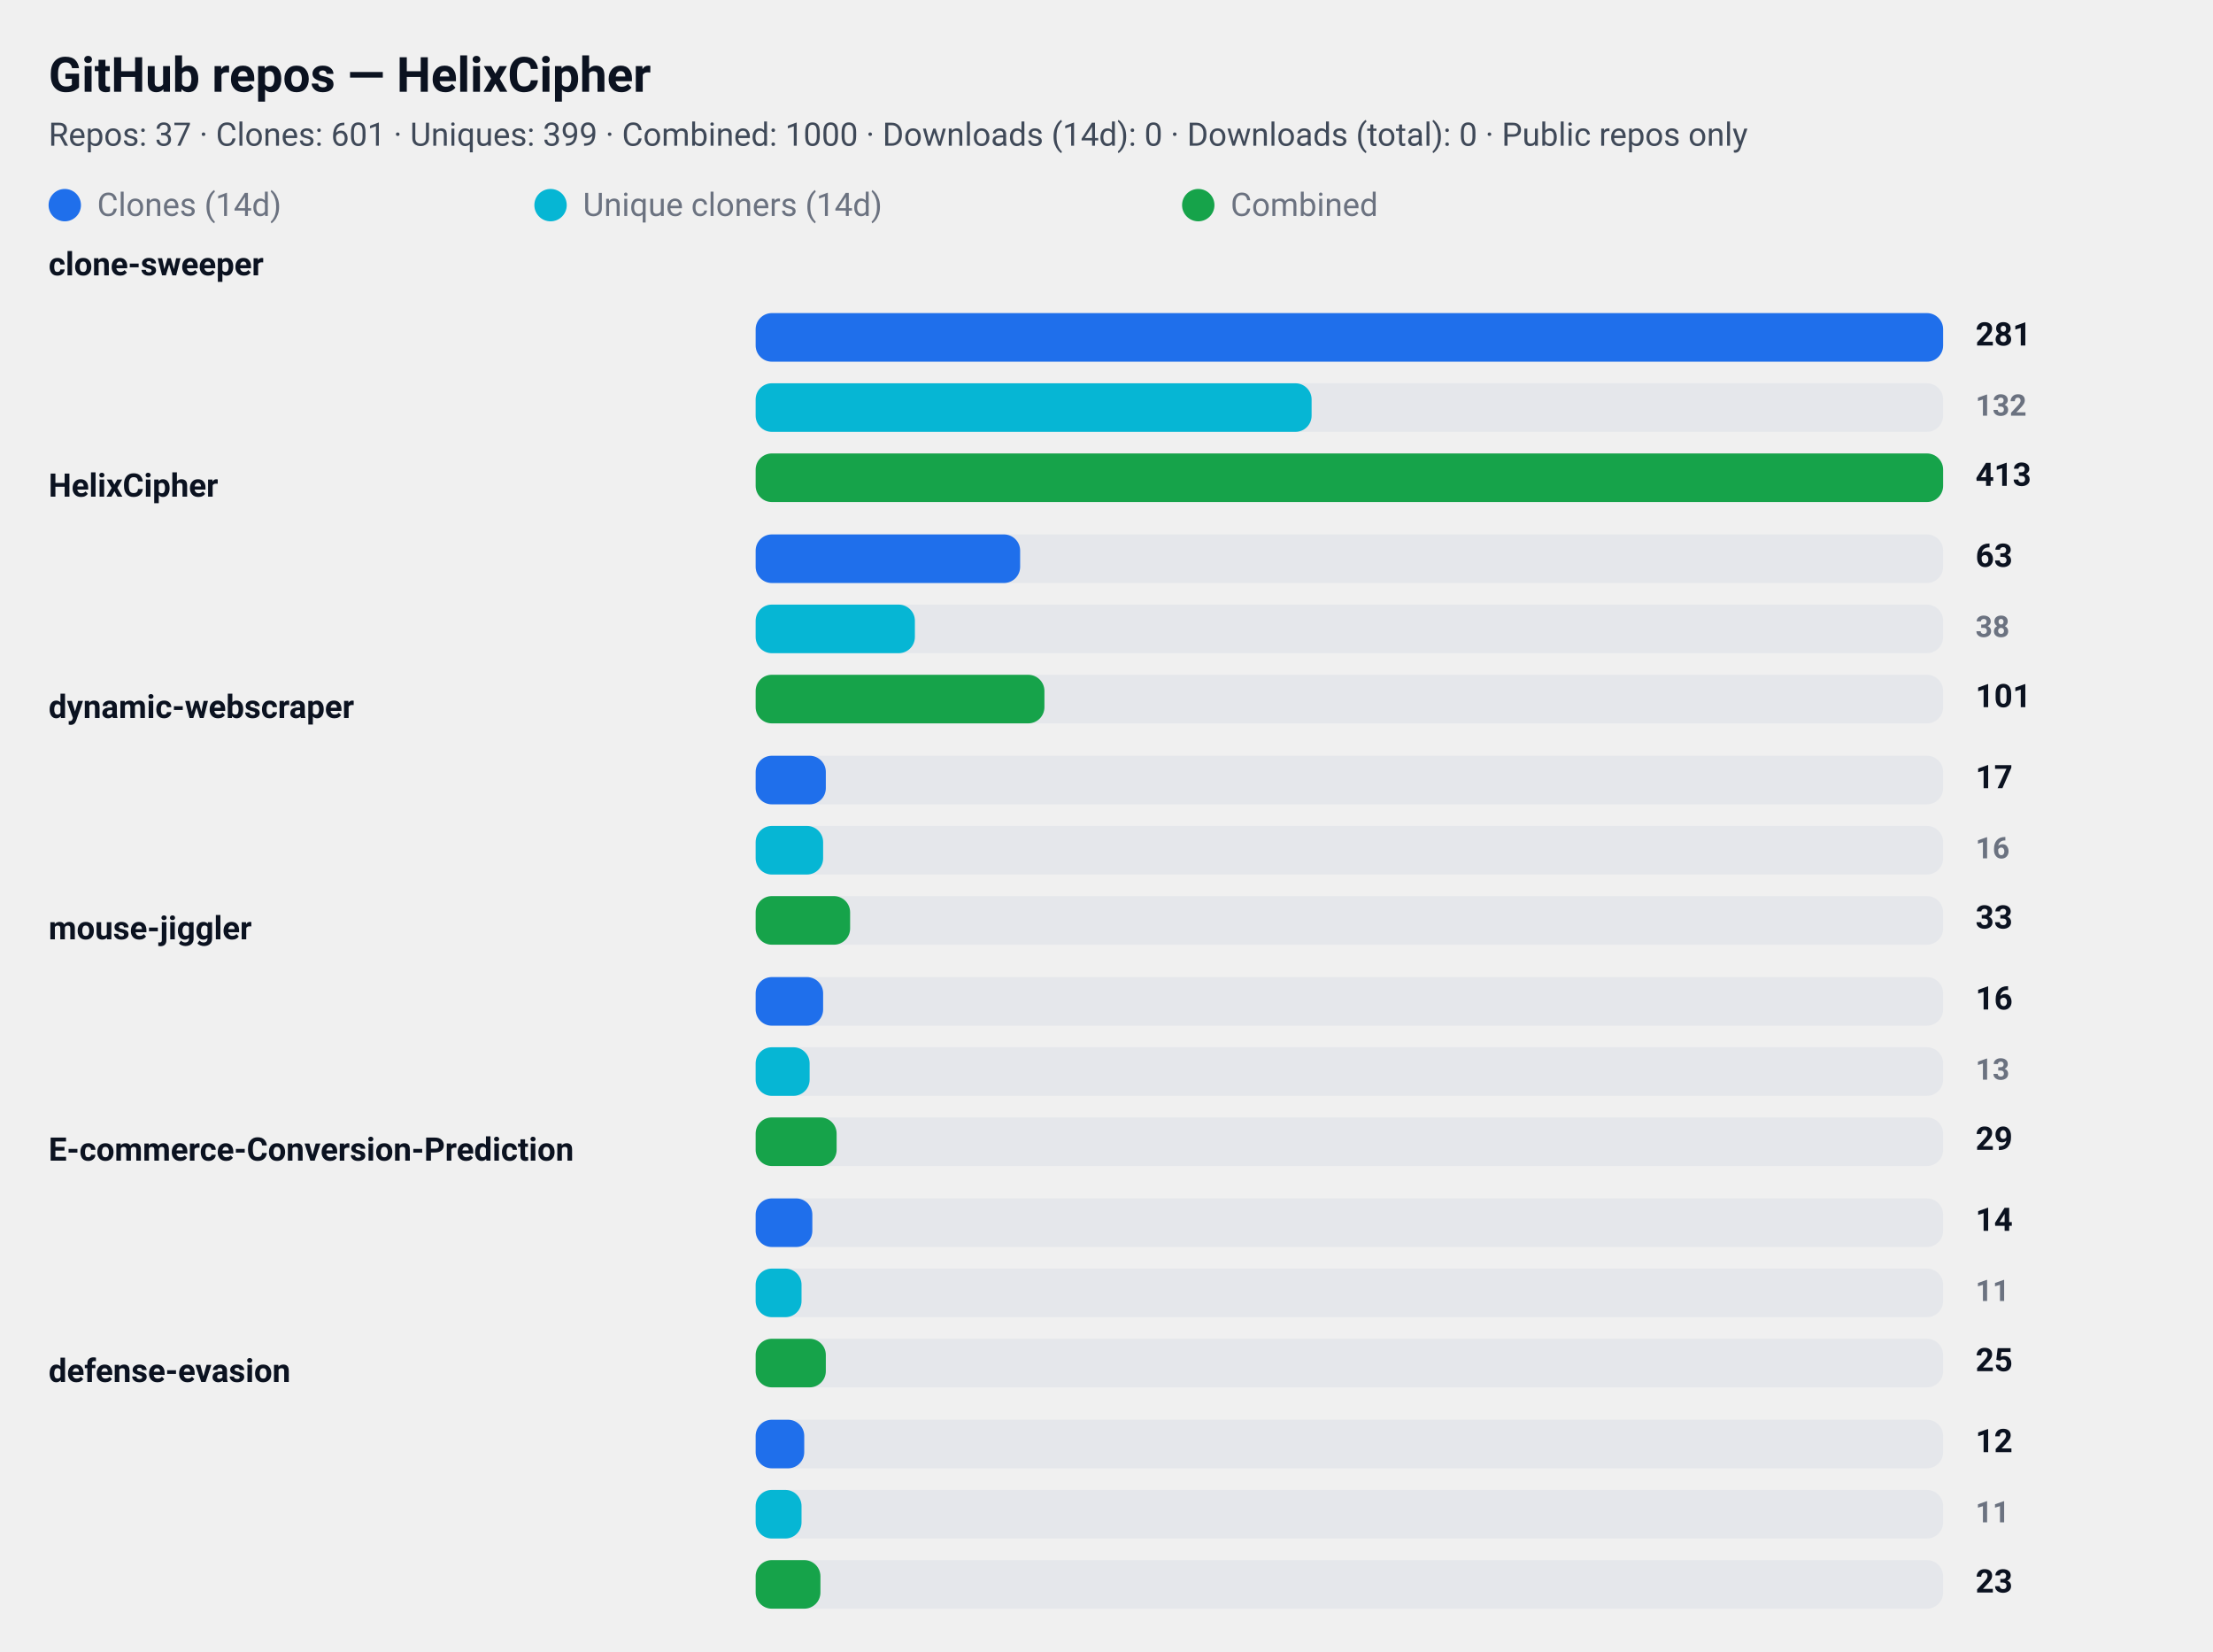
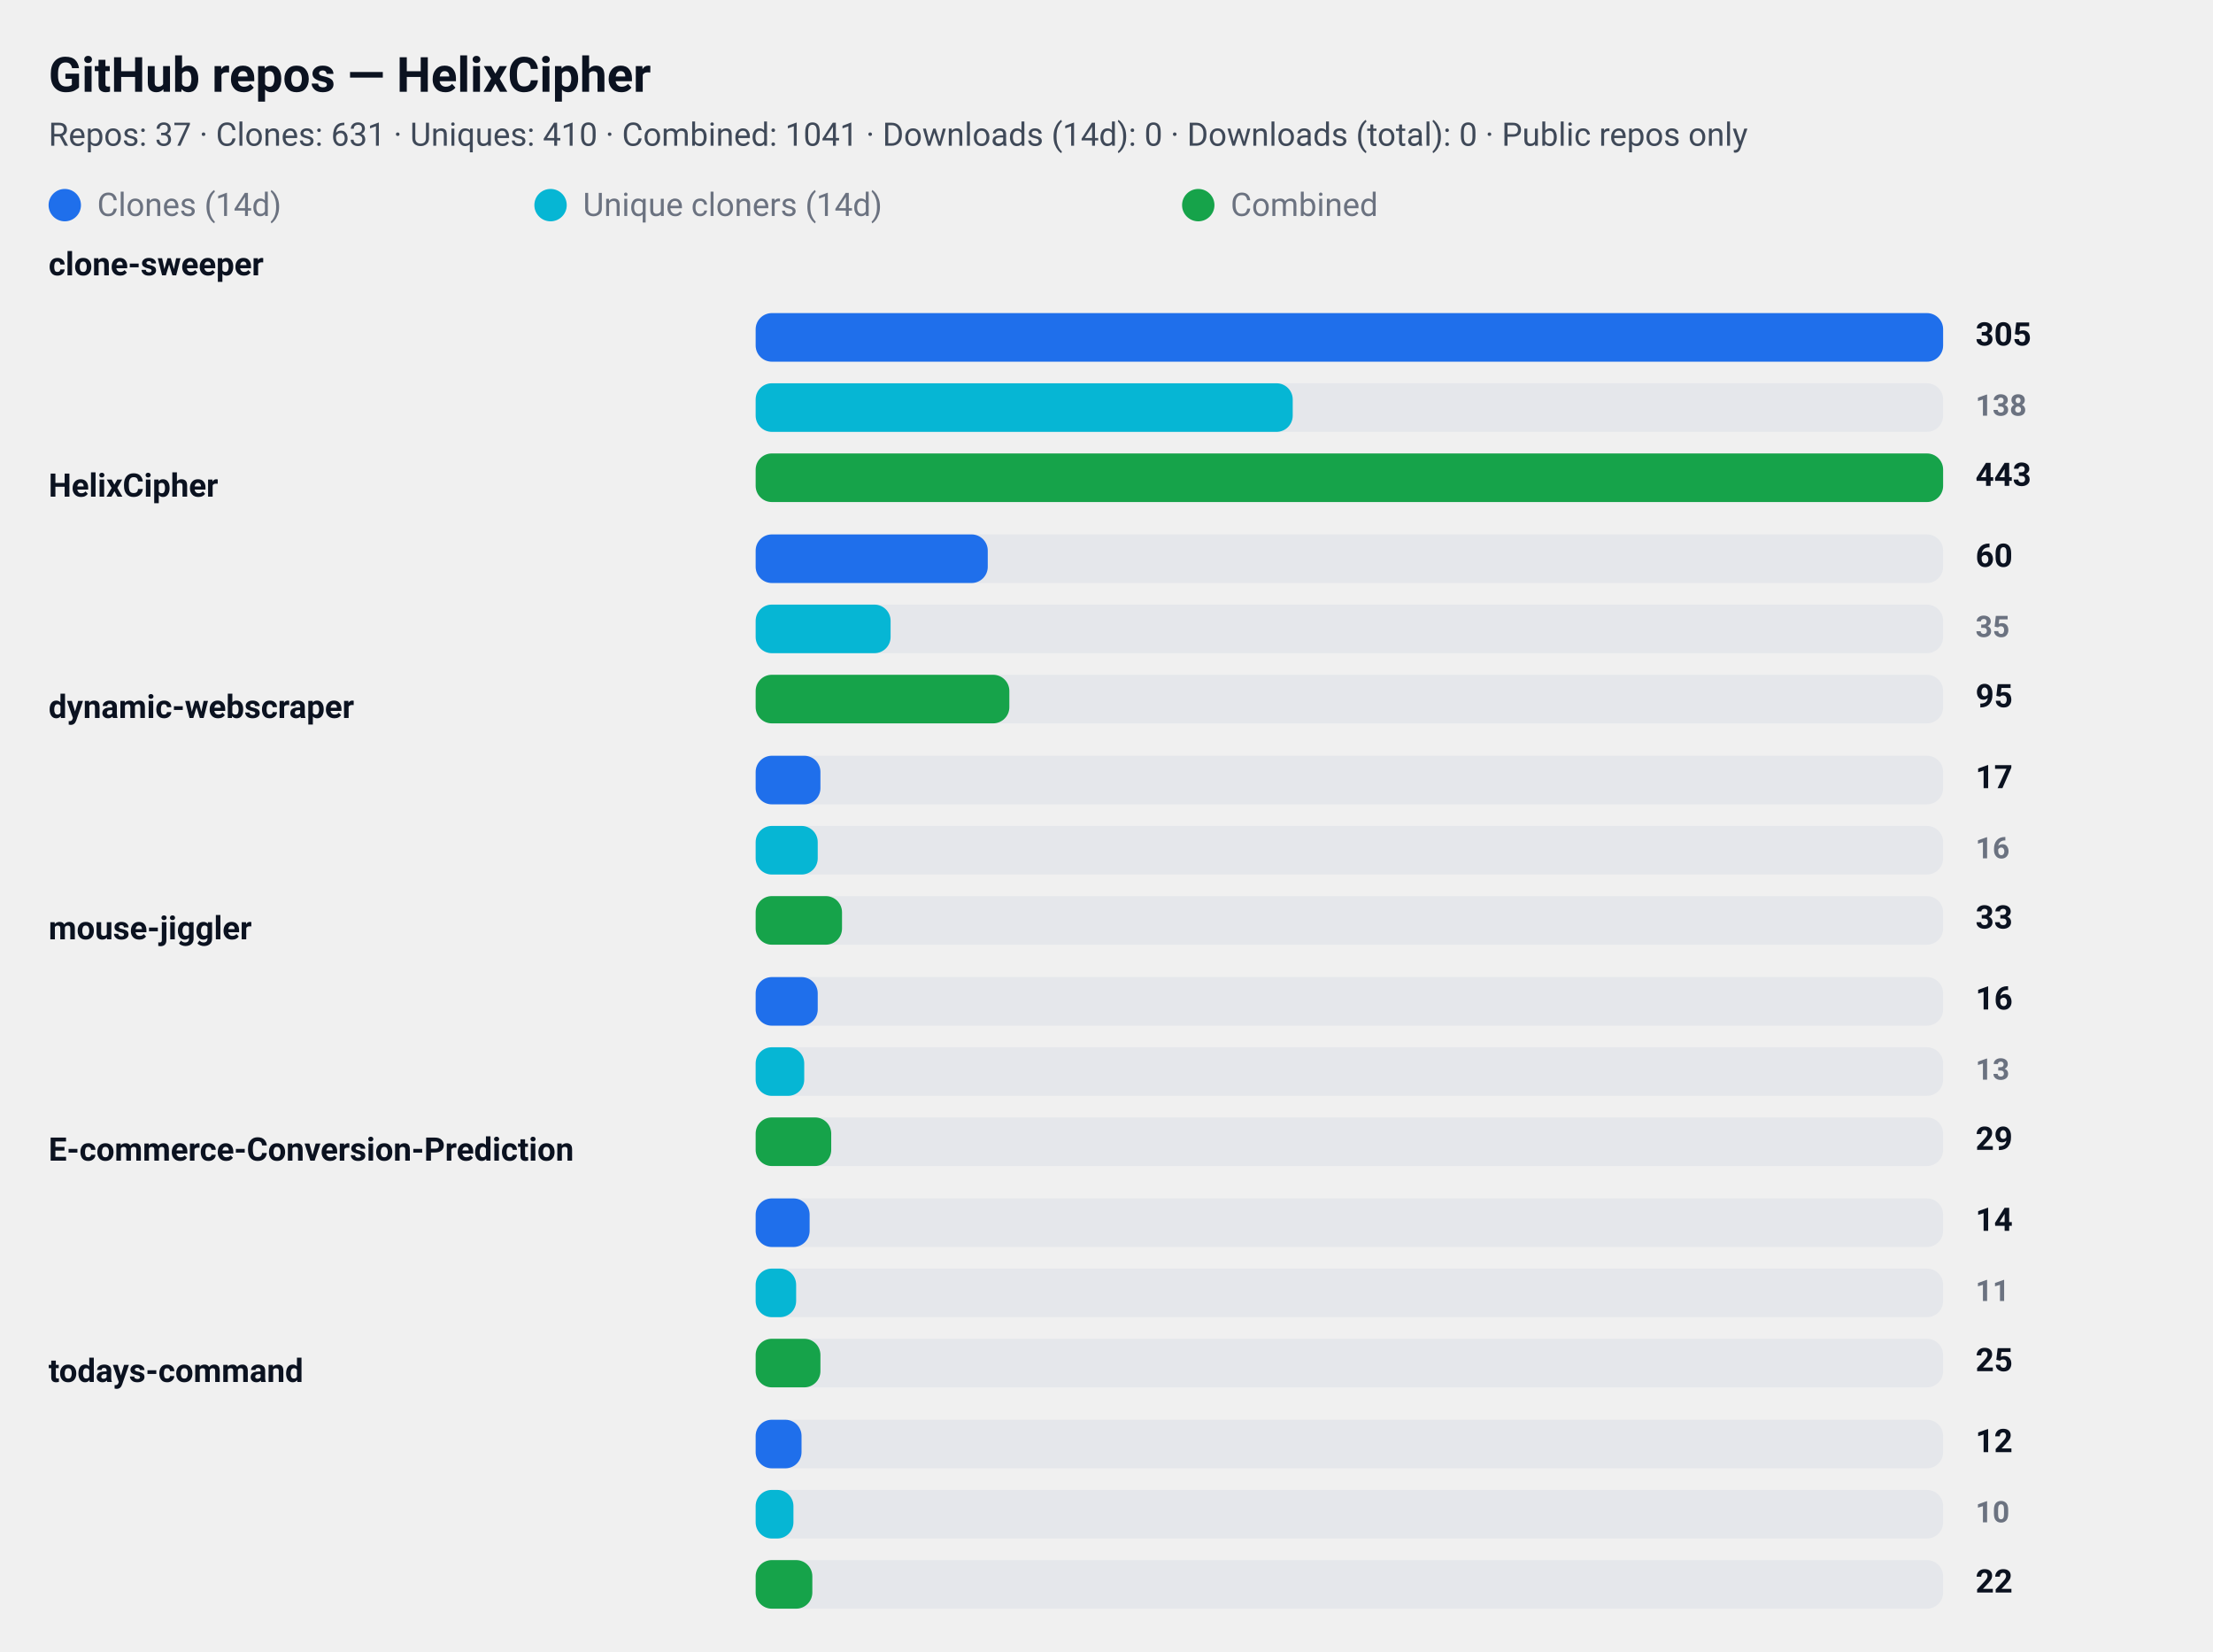
<svg xmlns="http://www.w3.org/2000/svg" width="820" height="612" viewBox="0 0 820 612" role="img" aria-label="GitHub repository clone statistics">
  <style>
  .card  { font-family: "Segoe UI", Roboto, "Helvetica Neue", Arial, sans-serif; }
  .title { font-weight: 700; font-size: 18px; fill: #0b1220; }
  .meta  { font-weight: 400; font-size: 12px; fill: #374151; opacity: 0.95; }
  .label { font-weight: 600; font-size: 12px; fill: #0b1220; }
  .count { font-weight: 700; font-size: 12px; fill: #0b1220; text-anchor: start; }
  .count-small { font-weight: 600; font-size: 11px; fill:#6b7280; text-anchor: start; }
  .muted { font-size:12px; fill:#6b7280; }

  .bar-clone { fill: #1f6feb; rx:6; }
  .bar-uniq  { fill: #06b6d4; rx:6; }
  .bar-comb  { fill: #16a34a; rx:6; }

  .bar-bg { fill: #e5e7eb; rx:6; }
  @media (prefers-color-scheme: dark) {
    .title, .meta, .label, .count, .count-small, .muted { fill: #ffffff; }
    .meta, .count-small { opacity: 0.9; }
  }
</style>
  <rect x="0" y="0" width="820" height="612" rx="12" fill="transparent" />
  <text x="18" y="34" class="title card">GitHub repos — HelixCipher</text>
-   <text x="18" y="54" class="meta card">Repos: 37 · Clones: 601 · Uniques: 399 · Combined: 1000 · Downloads (14d): 0 · Downloads (total): 0 · Public repos only</text>
+   <text x="18" y="54" class="meta card">Repos: 37 · Clones: 631 · Uniques: 410 · Combined: 1041 · Downloads (14d): 0 · Downloads (total): 0 · Public repos only</text>
  <g id="legend">
    <rect x="18" y="70" width="12" height="12" class="bar-clone" />
    <text x="36" y="80" class="muted card">Clones (14d)</text>
    <rect x="198" y="70" width="12" height="12" class="bar-uniq" />
    <text x="216" y="80" class="muted card">Unique cloners (14d)</text>
    <rect x="438" y="70" width="12" height="12" class="bar-comb" />
    <text x="456" y="80" class="muted card">Combined</text>
  </g>
  <text x="18" y="102" class="label card">clone-sweeper</text>
  <rect x="280" y="116" width="440" height="18" class="bar-bg" />
  <rect x="280" y="116" width="440" height="18" class="bar-clone" />
-   <text x="732" y="128" class="count card">281</text>
+   <text x="732" y="128" class="count card">305</text>
  <rect x="280" y="142" width="440" height="18" class="bar-bg" />
-   <rect x="280" y="142" width="206" height="18" class="bar-uniq" />
-   <text x="732" y="154" class="count-small card">132</text>
+   <rect x="280" y="142" width="199" height="18" class="bar-uniq" />
+   <text x="732" y="154" class="count-small card">138</text>
  <rect x="280" y="168" width="440" height="18" class="bar-bg" />
  <rect x="280" y="168" width="440" height="18" class="bar-comb" />
-   <text x="732" y="180" class="count card">413</text>
+   <text x="732" y="180" class="count card">443</text>
  <text x="18" y="184" class="label card">HelixCipher</text>
  <rect x="280" y="198" width="440" height="18" class="bar-bg" />
-   <rect x="280" y="198" width="98" height="18" class="bar-clone" />
-   <text x="732" y="210" class="count card">63</text>
+   <rect x="280" y="198" width="86" height="18" class="bar-clone" />
+   <text x="732" y="210" class="count card">60</text>
  <rect x="280" y="224" width="440" height="18" class="bar-bg" />
-   <rect x="280" y="224" width="59" height="18" class="bar-uniq" />
-   <text x="732" y="236" class="count-small card">38</text>
+   <rect x="280" y="224" width="50" height="18" class="bar-uniq" />
+   <text x="732" y="236" class="count-small card">35</text>
  <rect x="280" y="250" width="440" height="18" class="bar-bg" />
-   <rect x="280" y="250" width="107" height="18" class="bar-comb" />
-   <text x="732" y="262" class="count card">101</text>
+   <rect x="280" y="250" width="94" height="18" class="bar-comb" />
+   <text x="732" y="262" class="count card">95</text>
  <text x="18" y="266" class="label card">dynamic-webscraper</text>
  <rect x="280" y="280" width="440" height="18" class="bar-bg" />
-   <rect x="280" y="280" width="26" height="18" class="bar-clone" />
+   <rect x="280" y="280" width="24" height="18" class="bar-clone" />
  <text x="732" y="292" class="count card">17</text>
  <rect x="280" y="306" width="440" height="18" class="bar-bg" />
-   <rect x="280" y="306" width="25" height="18" class="bar-uniq" />
+   <rect x="280" y="306" width="23" height="18" class="bar-uniq" />
  <text x="732" y="318" class="count-small card">16</text>
  <rect x="280" y="332" width="440" height="18" class="bar-bg" />
-   <rect x="280" y="332" width="35" height="18" class="bar-comb" />
+   <rect x="280" y="332" width="32" height="18" class="bar-comb" />
  <text x="732" y="344" class="count card">33</text>
  <text x="18" y="348" class="label card">mouse-jiggler</text>
  <rect x="280" y="362" width="440" height="18" class="bar-bg" />
-   <rect x="280" y="362" width="25" height="18" class="bar-clone" />
+   <rect x="280" y="362" width="23" height="18" class="bar-clone" />
  <text x="732" y="374" class="count card">16</text>
  <rect x="280" y="388" width="440" height="18" class="bar-bg" />
-   <rect x="280" y="388" width="20" height="18" class="bar-uniq" />
+   <rect x="280" y="388" width="18" height="18" class="bar-uniq" />
  <text x="732" y="400" class="count-small card">13</text>
  <rect x="280" y="414" width="440" height="18" class="bar-bg" />
-   <rect x="280" y="414" width="30" height="18" class="bar-comb" />
+   <rect x="280" y="414" width="28" height="18" class="bar-comb" />
  <text x="732" y="426" class="count card">29</text>
  <text x="18" y="430" class="label card">E-commerce-Conversion-Prediction</text>
  <rect x="280" y="444" width="440" height="18" class="bar-bg" />
-   <rect x="280" y="444" width="21" height="18" class="bar-clone" />
+   <rect x="280" y="444" width="20" height="18" class="bar-clone" />
  <text x="732" y="456" class="count card">14</text>
  <rect x="280" y="470" width="440" height="18" class="bar-bg" />
-   <rect x="280" y="470" width="17" height="18" class="bar-uniq" />
+   <rect x="280" y="470" width="15" height="18" class="bar-uniq" />
  <text x="732" y="482" class="count-small card">11</text>
  <rect x="280" y="496" width="440" height="18" class="bar-bg" />
-   <rect x="280" y="496" width="26" height="18" class="bar-comb" />
+   <rect x="280" y="496" width="24" height="18" class="bar-comb" />
  <text x="732" y="508" class="count card">25</text>
-   <text x="18" y="512" class="label card">defense-evasion</text>
+   <text x="18" y="512" class="label card">todays-command</text>
  <rect x="280" y="526" width="440" height="18" class="bar-bg" />
-   <rect x="280" y="526" width="18" height="18" class="bar-clone" />
+   <rect x="280" y="526" width="17" height="18" class="bar-clone" />
  <text x="732" y="538" class="count card">12</text>
  <rect x="280" y="552" width="440" height="18" class="bar-bg" />
-   <rect x="280" y="552" width="17" height="18" class="bar-uniq" />
-   <text x="732" y="564" class="count-small card">11</text>
+   <rect x="280" y="552" width="14" height="18" class="bar-uniq" />
+   <text x="732" y="564" class="count-small card">10</text>
  <rect x="280" y="578" width="440" height="18" class="bar-bg" />
-   <rect x="280" y="578" width="24" height="18" class="bar-comb" />
-   <text x="732" y="590" class="count card">23</text>
+   <rect x="280" y="578" width="21" height="18" class="bar-comb" />
+   <text x="732" y="590" class="count card">22</text>
</svg>
